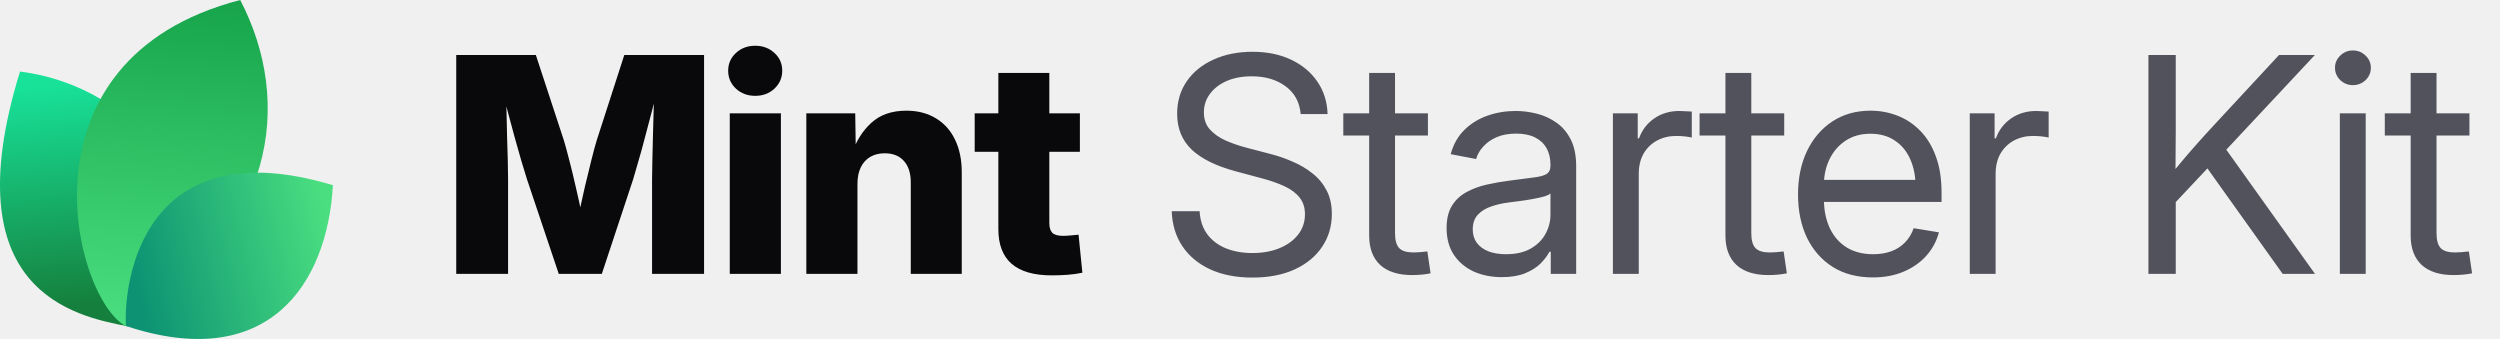
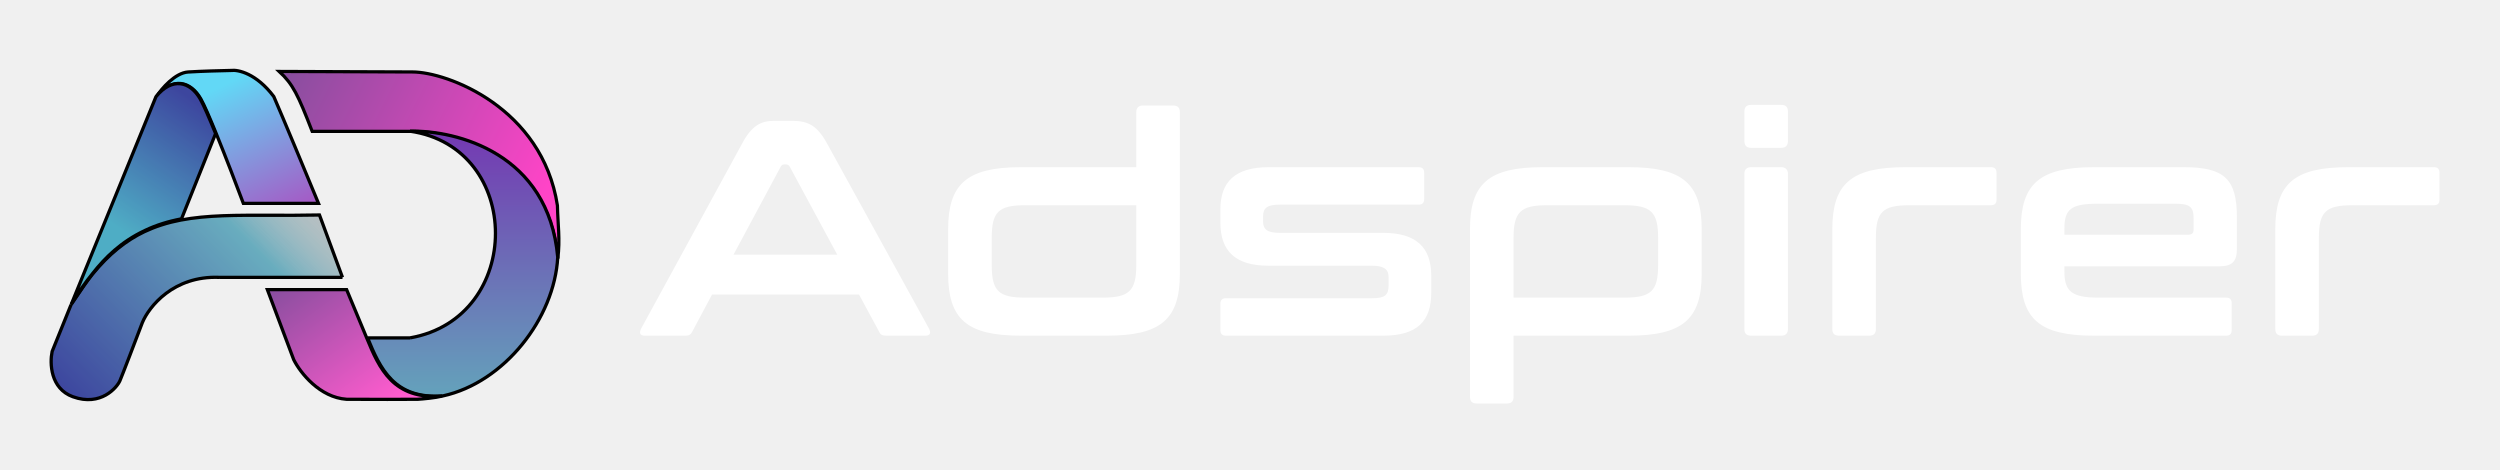
- <svg xmlns="http://www.w3.org/2000/svg" width="177" height="24" viewBox="0 0 177 24" fill="none">
-   <path d="M9.061 23.108C5.268 22.377 -3.391 20.627 1.417 5.064C9.634 6.099 16.973 14.064 9.061 23.108Z" fill="url(#paint0_linear_17557_2020)" />
-   <path d="M8.919 23.094C5.276 21.222 0.784 4.209 17.007 0C20.757 7.193 19.621 16.545 8.919 23.094Z" fill="url(#paint1_linear_17557_2020)" />
-   <path d="M8.914 23.079C8.735 19.882 10.159 9.085 23.57 13.111C23.181 20.123 18.984 26.418 8.914 23.079Z" fill="url(#paint2_linear_17557_2020)" />
-   <path d="M32.301 19.392V3.894H37.938L39.925 9.948C40.036 10.315 40.164 10.787 40.31 11.362C40.462 11.938 40.611 12.552 40.757 13.204C40.91 13.855 41.048 14.483 41.173 15.086C41.305 15.682 41.412 16.192 41.495 16.615H40.695C40.771 16.192 40.871 15.682 40.996 15.086C41.128 14.49 41.267 13.866 41.412 13.214C41.565 12.562 41.714 11.948 41.86 11.373C42.005 10.79 42.133 10.315 42.244 9.948L44.2 3.894H49.848V19.392H46.166V12.704C46.166 12.357 46.173 11.917 46.187 11.383C46.2 10.849 46.214 10.27 46.228 9.646C46.249 9.022 46.266 8.391 46.28 7.753C46.301 7.115 46.311 6.519 46.311 5.964H46.623C46.485 6.561 46.332 7.181 46.166 7.826C45.999 8.471 45.833 9.102 45.666 9.719C45.507 10.336 45.351 10.901 45.198 11.414C45.053 11.928 44.928 12.357 44.824 12.704L42.608 19.392H39.561L37.314 12.704C37.203 12.357 37.072 11.928 36.919 11.414C36.773 10.901 36.614 10.34 36.441 9.729C36.274 9.112 36.104 8.481 35.931 7.836C35.764 7.192 35.608 6.567 35.463 5.964H35.827C35.834 6.512 35.844 7.105 35.858 7.743C35.872 8.374 35.886 9.005 35.9 9.636C35.92 10.26 35.938 10.839 35.952 11.373C35.965 11.907 35.972 12.351 35.972 12.704V19.392H32.301ZM51.668 19.392V8.024H55.288V19.392H51.668ZM53.468 6.786C52.927 6.786 52.473 6.616 52.105 6.276C51.738 5.93 51.554 5.507 51.554 5.007C51.554 4.508 51.738 4.088 52.105 3.749C52.473 3.409 52.927 3.239 53.468 3.239C54.009 3.239 54.463 3.409 54.83 3.749C55.198 4.082 55.382 4.501 55.382 5.007C55.382 5.507 55.198 5.93 54.83 6.276C54.463 6.616 54.009 6.786 53.468 6.786ZM60.708 13.027V19.392H57.088V8.024H60.551L60.593 10.967H60.281C60.593 10.024 61.061 9.268 61.685 8.7C62.309 8.124 63.138 7.836 64.171 7.836C64.975 7.836 65.672 8.017 66.262 8.377C66.851 8.731 67.302 9.234 67.614 9.885C67.933 10.537 68.092 11.307 68.092 12.194V19.392H64.483V12.912C64.483 12.26 64.32 11.754 63.994 11.394C63.675 11.033 63.221 10.853 62.632 10.853C62.25 10.853 61.914 10.936 61.623 11.102C61.332 11.269 61.106 11.515 60.947 11.841C60.787 12.16 60.708 12.555 60.708 13.027ZM76.456 8.024V10.749H69.008V8.024H76.456ZM70.683 5.163H74.292V15.783C74.292 16.102 74.361 16.334 74.5 16.48C74.646 16.625 74.899 16.698 75.259 16.698C75.405 16.698 75.596 16.688 75.831 16.667C76.074 16.646 76.251 16.629 76.362 16.615L76.632 19.309C76.313 19.378 75.963 19.427 75.582 19.455C75.207 19.482 74.836 19.496 74.469 19.496C73.2 19.496 72.25 19.222 71.619 18.674C70.995 18.127 70.683 17.308 70.683 16.22V5.163Z" fill="#09090B" />
-   <path d="M88.667 19.652C87.523 19.652 86.528 19.458 85.682 19.07C84.843 18.681 84.188 18.137 83.716 17.437C83.245 16.736 82.992 15.908 82.957 14.951H84.933C84.968 15.596 85.148 16.14 85.474 16.584C85.8 17.021 86.24 17.354 86.795 17.582C87.35 17.804 87.974 17.915 88.667 17.915C89.388 17.915 90.026 17.801 90.581 17.572C91.143 17.343 91.583 17.024 91.902 16.615C92.228 16.199 92.391 15.717 92.391 15.169C92.391 14.698 92.266 14.306 92.017 13.994C91.767 13.675 91.413 13.408 90.956 13.193C90.498 12.978 89.954 12.787 89.323 12.621L87.502 12.132C86.123 11.765 85.082 11.255 84.382 10.603C83.689 9.944 83.342 9.095 83.342 8.055C83.342 7.174 83.571 6.404 84.028 5.746C84.486 5.087 85.117 4.577 85.921 4.217C86.726 3.849 87.645 3.666 88.678 3.666C89.718 3.666 90.63 3.853 91.413 4.227C92.204 4.602 92.824 5.122 93.275 5.787C93.726 6.446 93.965 7.209 93.993 8.076H92.089C92.013 7.23 91.656 6.574 91.018 6.11C90.387 5.638 89.586 5.403 88.615 5.403C87.95 5.403 87.36 5.513 86.847 5.735C86.341 5.957 85.946 6.262 85.661 6.651C85.377 7.032 85.235 7.469 85.235 7.961C85.235 8.447 85.377 8.849 85.661 9.168C85.946 9.48 86.317 9.74 86.774 9.948C87.232 10.149 87.724 10.319 88.251 10.457L89.884 10.884C90.439 11.023 90.977 11.206 91.496 11.435C92.023 11.657 92.495 11.934 92.911 12.267C93.334 12.593 93.67 12.995 93.92 13.474C94.17 13.945 94.294 14.504 94.294 15.149C94.294 16.015 94.066 16.788 93.608 17.468C93.157 18.148 92.512 18.681 91.673 19.07C90.834 19.458 89.832 19.652 88.667 19.652ZM101.097 8.024V9.594H95.106V8.024H101.097ZM96.937 5.163H98.767V16.521C98.767 17 98.865 17.347 99.059 17.562C99.26 17.77 99.6 17.874 100.078 17.874C100.21 17.874 100.366 17.867 100.546 17.853C100.733 17.832 100.903 17.815 101.056 17.801L101.285 19.351C101.097 19.392 100.886 19.423 100.65 19.444C100.414 19.465 100.189 19.475 99.974 19.475C98.996 19.475 98.244 19.236 97.717 18.758C97.197 18.272 96.937 17.579 96.937 16.677V5.163ZM106.33 19.621C105.595 19.621 104.932 19.489 104.343 19.226C103.754 18.955 103.285 18.564 102.939 18.05C102.592 17.53 102.419 16.896 102.419 16.147C102.419 15.495 102.547 14.965 102.804 14.556C103.06 14.146 103.403 13.828 103.833 13.599C104.263 13.363 104.742 13.186 105.269 13.068C105.796 12.95 106.333 12.857 106.881 12.787C107.574 12.69 108.132 12.617 108.555 12.569C108.978 12.52 109.287 12.441 109.481 12.33C109.675 12.212 109.772 12.014 109.772 11.737V11.654C109.772 11.203 109.679 10.815 109.492 10.489C109.311 10.163 109.041 9.91 108.68 9.729C108.32 9.549 107.872 9.459 107.338 9.459C106.805 9.459 106.34 9.546 105.945 9.719C105.556 9.892 105.241 10.118 104.998 10.395C104.755 10.665 104.593 10.953 104.509 11.258L102.71 10.915C102.897 10.222 103.22 9.65 103.677 9.199C104.135 8.748 104.679 8.412 105.31 8.19C105.941 7.968 106.607 7.857 107.307 7.857C107.8 7.857 108.295 7.92 108.795 8.044C109.301 8.169 109.765 8.381 110.188 8.679C110.611 8.97 110.951 9.369 111.208 9.875C111.464 10.374 111.593 11.005 111.593 11.768V19.392H109.793V17.822H109.7C109.568 18.085 109.363 18.359 109.086 18.643C108.809 18.921 108.444 19.153 107.994 19.34C107.543 19.527 106.988 19.621 106.33 19.621ZM106.621 17.998C107.321 17.998 107.904 17.867 108.368 17.603C108.84 17.333 109.19 16.986 109.419 16.563C109.654 16.133 109.772 15.682 109.772 15.211V13.692C109.703 13.769 109.554 13.841 109.325 13.911C109.096 13.973 108.829 14.032 108.524 14.088C108.226 14.143 107.921 14.192 107.609 14.233C107.304 14.275 107.033 14.309 106.798 14.337C106.354 14.393 105.938 14.49 105.549 14.628C105.168 14.76 104.86 14.954 104.624 15.211C104.388 15.467 104.27 15.811 104.27 16.241C104.27 16.615 104.367 16.934 104.561 17.198C104.762 17.461 105.04 17.662 105.393 17.801C105.747 17.933 106.156 17.998 106.621 17.998ZM114.193 19.392V8.024H115.951V9.792H116.045C116.253 9.209 116.61 8.741 117.116 8.388C117.622 8.034 118.219 7.857 118.905 7.857C119.058 7.857 119.217 7.864 119.384 7.878C119.55 7.885 119.682 7.892 119.779 7.899V9.74C119.716 9.719 119.578 9.695 119.363 9.667C119.155 9.639 118.922 9.625 118.666 9.625C118.174 9.625 117.726 9.733 117.324 9.948C116.922 10.163 116.603 10.471 116.367 10.874C116.138 11.276 116.024 11.758 116.024 12.319V19.392H114.193ZM126.322 8.024V9.594H120.33V8.024H126.322ZM122.161 5.163H123.992V16.521C123.992 17 124.089 17.347 124.283 17.562C124.484 17.77 124.824 17.874 125.302 17.874C125.434 17.874 125.59 17.867 125.77 17.853C125.958 17.832 126.127 17.815 126.28 17.801L126.509 19.351C126.322 19.392 126.11 19.423 125.874 19.444C125.639 19.465 125.413 19.475 125.198 19.475C124.221 19.475 123.468 19.236 122.941 18.758C122.421 18.272 122.161 17.579 122.161 16.677V5.163ZM132.604 19.642C131.502 19.642 130.555 19.396 129.765 18.903C128.974 18.404 128.364 17.714 127.934 16.834C127.511 15.946 127.3 14.927 127.3 13.775C127.3 12.611 127.511 11.584 127.934 10.697C128.364 9.802 128.964 9.102 129.734 8.596C130.51 8.089 131.408 7.836 132.428 7.836C133.1 7.836 133.738 7.954 134.341 8.19C134.952 8.426 135.489 8.783 135.954 9.261C136.425 9.74 136.793 10.343 137.056 11.071C137.327 11.792 137.462 12.645 137.462 13.63V14.296H128.433V12.735H136.463L135.631 13.297C135.631 12.541 135.506 11.876 135.257 11.3C135.007 10.725 134.643 10.277 134.165 9.958C133.686 9.632 133.107 9.469 132.428 9.469C131.748 9.469 131.162 9.632 130.67 9.958C130.177 10.284 129.796 10.725 129.526 11.279C129.262 11.827 129.13 12.441 129.13 13.12V14.046C129.13 14.864 129.273 15.572 129.557 16.168C129.841 16.757 130.243 17.211 130.763 17.53C131.283 17.842 131.901 17.998 132.615 17.998C133.093 17.998 133.523 17.929 133.905 17.79C134.293 17.645 134.619 17.433 134.882 17.156C135.153 16.879 135.354 16.546 135.486 16.157L137.275 16.449C137.108 17.08 136.81 17.634 136.38 18.113C135.95 18.591 135.413 18.966 134.768 19.236C134.123 19.507 133.402 19.642 132.604 19.642ZM139.459 19.392V8.024H141.217V9.792H141.311C141.519 9.209 141.876 8.741 142.382 8.388C142.888 8.034 143.485 7.857 144.171 7.857C144.324 7.857 144.483 7.864 144.649 7.878C144.816 7.885 144.948 7.892 145.045 7.899V9.74C144.982 9.719 144.844 9.695 144.629 9.667C144.421 9.639 144.188 9.625 143.932 9.625C143.439 9.625 142.992 9.733 142.59 9.948C142.188 10.163 141.869 10.471 141.633 10.874C141.404 11.276 141.29 11.758 141.29 12.319V19.392H139.459ZM153.429 14.961V12.715C153.783 12.257 154.136 11.82 154.49 11.404C154.844 10.981 155.204 10.565 155.572 10.156C155.939 9.74 156.314 9.327 156.695 8.918L161.355 3.894H163.893L157.277 10.967H157.184L153.429 14.961ZM152.108 19.392V3.894H154.043V9.241L154.022 12.559L154.043 13.505V19.392H152.108ZM161.615 19.392L155.967 11.477L157.173 9.969L163.903 19.392H161.615ZM165.661 19.392V8.024H167.492V19.392H165.661ZM166.587 6.027C166.24 6.027 165.942 5.909 165.692 5.673C165.443 5.43 165.318 5.139 165.318 4.799C165.318 4.459 165.443 4.172 165.692 3.936C165.942 3.693 166.24 3.572 166.587 3.572C166.934 3.572 167.232 3.693 167.482 3.936C167.731 4.172 167.856 4.459 167.856 4.799C167.856 5.139 167.731 5.43 167.482 5.673C167.232 5.909 166.934 6.027 166.587 6.027ZM174.836 8.024V9.594H168.844V8.024H174.836ZM170.675 5.163H172.506V16.521C172.506 17 172.603 17.347 172.797 17.562C172.998 17.77 173.338 17.874 173.816 17.874C173.948 17.874 174.104 17.867 174.284 17.853C174.472 17.832 174.641 17.815 174.794 17.801L175.023 19.351C174.836 19.392 174.624 19.423 174.388 19.444C174.153 19.465 173.927 19.475 173.712 19.475C172.735 19.475 171.982 19.236 171.455 18.758C170.935 18.272 170.675 17.579 170.675 16.677V5.163Z" fill="#52525C" />
+ <svg xmlns="http://www.w3.org/2000/svg" width="782" height="147" viewBox="0 0 782 147" fill="none">
+   <path d="M128.992 22.507L87.338 22.347C91.655 26.345 93.238 29.71 97.651 41.095H127.698C142.098 40.762 171.615 48.251 174.488 80.871C175.24 74.798 174.488 70.237 174.361 64.28C169.632 33.672 139.919 22.507 128.992 22.507Z" fill="url(#paint0_linear_3586_2714)" stroke="black" stroke-width="1.009" />
+   <path d="M138.563 123.837C123.292 125.003 118.909 115.243 114.978 105.688H128.263C164.001 99.413 163.775 46.117 128.263 41.039C142.662 40.707 171.586 47.835 174.46 80.455C173.425 99.603 157.734 119.635 138.563 123.837Z" fill="url(#paint1_linear_3586_2714)" />
+   <path d="M114.978 105.688C118.909 115.243 123.292 125.003 138.563 123.837C157.734 119.635 173.425 99.603 174.46 80.455C171.586 47.835 142.662 40.707 128.263 41.039C163.775 46.117 164.001 99.413 128.263 105.688M114.978 105.688C114.978 105.688 122.856 105.688 128.263 105.688M114.978 105.688H128.263" stroke="black" stroke-width="1.03" />
+   <path d="M138.309 123.896C123.038 125.062 118.655 115.302 114.724 105.747L108.422 90.597H83.637L91.872 112.504C93.924 116.608 100.027 124.336 108.422 124.896C116.736 124.96 126.703 124.922 130.648 124.896C132.324 124.789 136.204 124.439 138.309 123.896Z" fill="url(#paint2_linear_3586_2714)" stroke="black" stroke-width="1.03" />
+   <path fill-rule="evenodd" clip-rule="evenodd" d="M23.743 93.058C23.742 93.059 23.743 93.058 23.743 93.058C23.22 93.839 22.715 94.594 22.222 95.314C24.415 91.746 26.6 88.633 28.804 85.915C26.871 88.381 25.234 90.828 23.743 93.058ZM28.804 85.915C32.671 80.981 37.724 75.971 45.174 72.464C39.397 75.221 34.05 79.446 28.804 85.915ZM56.6 68.826C52.569 69.59 48.787 70.74 45.174 72.464C48.476 70.91 52.25 69.651 56.6 68.826Z" fill="url(#paint3_linear_3586_2714)" />
+   <path fill-rule="evenodd" clip-rule="evenodd" d="M23.743 93.058C23.742 93.059 23.743 93.058 23.743 93.058C23.22 93.839 22.715 94.594 22.222 95.314C24.415 91.746 26.6 88.633 28.804 85.915C26.871 88.381 25.234 90.828 23.743 93.058ZM28.804 85.915C32.671 80.981 37.724 75.971 45.174 72.464C39.397 75.221 34.05 79.446 28.804 85.915ZM56.6 68.826C52.569 69.59 48.787 70.74 45.174 72.464C48.476 70.91 52.25 69.651 56.6 68.826Z" fill="url(#paint4_linear_3586_2714)" />
+   <path fill-rule="evenodd" clip-rule="evenodd" d="M23.743 93.058C23.742 93.059 23.743 93.058 23.743 93.058C23.22 93.839 22.715 94.594 22.222 95.314C24.415 91.746 26.6 88.633 28.804 85.915C26.871 88.381 25.234 90.828 23.743 93.058ZM28.804 85.915C32.671 80.981 37.724 75.971 45.174 72.464C39.397 75.221 34.05 79.446 28.804 85.915ZM56.6 68.826C52.569 69.59 48.787 70.74 45.174 72.464C48.476 70.91 52.25 69.651 56.6 68.826Z" fill="url(#paint5_linear_3586_2714)" />
+   <path fill-rule="evenodd" clip-rule="evenodd" d="M23.743 93.058C23.742 93.059 23.743 93.058 23.743 93.058C23.22 93.839 22.715 94.594 22.222 95.314C24.415 91.746 26.6 88.633 28.804 85.915C26.871 88.381 25.234 90.828 23.743 93.058ZM28.804 85.915C32.671 80.981 37.724 75.971 45.174 72.464C39.397 75.221 34.05 79.446 28.804 85.915ZM56.6 68.826C52.569 69.59 48.787 70.74 45.174 72.464C48.476 70.91 52.25 69.651 56.6 68.826Z" fill="black" fill-opacity="0.2" />
+   <path d="M107.128 86.759L99.933 67.251C94.518 67.365 89.478 67.351 84.755 67.337C73.91 67.306 64.747 67.28 56.6 68.826C52.25 69.651 48.476 70.91 45.174 72.464C39.397 75.221 34.05 79.446 28.804 85.915C26.871 88.381 25.234 90.828 23.743 93.058C23.22 93.839 22.715 94.594 22.222 95.314L16.306 109.944C15.533 113.595 15.746 121.537 22.782 124.095C31.576 127.293 36.613 121.137 37.492 119.139C38.196 117.54 42.476 106.32 44.528 100.91C46.58 95.953 54.266 86.183 68.593 86.759L107.128 86.759Z" fill="url(#paint6_linear_3586_2714)" />
+   <path d="M107.128 86.759L99.933 67.251C94.518 67.365 89.478 67.351 84.755 67.337C73.91 67.306 64.747 67.28 56.6 68.826C52.25 69.651 48.476 70.91 45.174 72.464C39.397 75.221 34.05 79.446 28.804 85.915C26.871 88.381 25.234 90.828 23.743 93.058C23.22 93.839 22.715 94.594 22.222 95.314L16.306 109.944C15.533 113.595 15.746 121.537 22.782 124.095C31.576 127.293 36.613 121.137 37.492 119.139C38.196 117.54 42.476 106.32 44.528 100.91C46.58 95.953 54.266 86.183 68.593 86.759L107.128 86.759Z" fill="url(#paint7_linear_3586_2714)" />
+   <path d="M107.128 86.759L99.933 67.251C94.518 67.365 89.478 67.351 84.755 67.337C73.91 67.306 64.747 67.28 56.6 68.826C52.25 69.651 48.476 70.91 45.174 72.464C39.397 75.221 34.05 79.446 28.804 85.915C26.871 88.381 25.234 90.828 23.743 93.058C23.22 93.839 22.715 94.594 22.222 95.314L16.306 109.944C15.533 113.595 15.746 121.537 22.782 124.095C31.576 127.293 36.613 121.137 37.492 119.139C38.196 117.54 42.476 106.32 44.528 100.91C46.58 95.953 54.266 86.183 68.593 86.759L107.128 86.759Z" fill="url(#paint8_linear_3586_2714)" />
+   <path d="M107.128 86.759L99.933 67.251C94.518 67.365 89.478 67.351 84.755 67.337C73.91 67.306 64.747 67.28 56.6 68.826C52.25 69.651 48.476 70.91 45.174 72.464C39.397 75.221 34.05 79.446 28.804 85.915C26.871 88.381 25.234 90.828 23.743 93.058C23.22 93.839 22.715 94.594 22.222 95.314L16.306 109.944C15.533 113.595 15.746 121.537 22.782 124.095C31.576 127.293 36.613 121.137 37.492 119.139C38.196 117.54 42.476 106.32 44.528 100.91C46.58 95.953 54.266 86.183 68.593 86.759L107.128 86.759Z" fill="black" fill-opacity="0.2" />
+   <path d="M23.743 93.058C23.742 93.059 23.743 93.058 23.743 93.058ZM23.743 93.058C23.22 93.839 22.715 94.594 22.222 95.314M23.743 93.058C25.234 90.828 26.871 88.381 28.804 85.915M22.222 95.314C24.415 91.746 26.6 88.633 28.804 85.915M22.222 95.314L16.306 109.944C15.533 113.595 15.746 121.537 22.782 124.095C31.576 127.293 36.613 121.137 37.492 119.139C38.196 117.54 42.476 106.32 44.528 100.91C46.58 95.953 54.266 86.183 68.593 86.759M28.804 85.915C32.671 80.981 37.724 75.971 45.174 72.464M28.804 85.915C34.05 79.446 39.397 75.221 45.174 72.464M45.174 72.464C48.787 70.74 52.569 69.59 56.6 68.826M45.174 72.464C48.476 70.91 52.25 69.651 56.6 68.826M56.6 68.826C64.747 67.28 73.91 67.306 84.755 67.337C89.478 67.351 94.518 67.365 99.933 67.251L107.128 86.759M107.128 86.759L68.593 86.759M107.128 86.759C100.306 86.759 83.048 86.759 68.593 86.759" stroke="black" stroke-width="1.03" />
+   <path d="M58.853 22.519C54.76 22.775 50.538 27.742 48.939 30.194C53.976 23.958 59.653 25.317 62.85 30.994C63.864 32.792 65.63 36.874 67.602 41.707C70.608 49.076 74.094 58.189 76.122 63.613H99.627C96.083 55.032 88.322 36.334 85.636 30.194C80.2 22.967 74.47 21.746 72.284 22.039C69.513 22.093 62.946 22.263 58.853 22.519Z" fill="url(#paint9_linear_3586_2714)" />
+   <path d="M58.853 22.519C54.76 22.775 50.538 27.742 48.939 30.194C53.976 23.958 59.653 25.317 62.85 30.994C63.864 32.792 65.63 36.874 67.602 41.707C70.608 49.076 74.094 58.189 76.122 63.613H99.627C96.083 55.032 88.322 36.334 85.636 30.194C80.2 22.967 74.47 21.746 72.284 22.039C69.513 22.093 62.946 22.263 58.853 22.519Z" fill="url(#paint10_linear_3586_2714)" />
+   <path d="M58.853 22.519C54.76 22.775 50.538 27.742 48.939 30.194C53.976 23.958 59.653 25.317 62.85 30.994C63.864 32.792 65.63 36.874 67.602 41.707C70.608 49.076 74.094 58.189 76.122 63.613H99.627C96.083 55.032 88.322 36.334 85.636 30.194C80.2 22.967 74.47 21.746 72.284 22.039C69.513 22.093 62.946 22.263 58.853 22.519Z" fill="url(#paint11_linear_3586_2714)" />
+   <path d="M58.853 22.519C54.76 22.775 50.538 27.742 48.939 30.194C53.976 23.958 59.653 25.317 62.85 30.994C63.864 32.792 65.63 36.874 67.602 41.707C70.608 49.076 74.094 58.189 76.122 63.613H99.627C96.083 55.032 88.322 36.334 85.636 30.194C80.2 22.967 74.47 21.746 72.284 22.039C69.513 22.093 62.946 22.263 58.853 22.519Z" stroke="black" stroke-width="1.03" />
+   <path fill-rule="evenodd" clip-rule="evenodd" d="M23.916 92.686C23.916 92.686 23.917 92.686 23.916 92.686C23.394 93.467 22.889 94.222 22.396 94.941C24.588 91.374 26.774 88.26 28.978 85.543C27.045 88.009 25.408 90.456 23.916 92.686ZM28.978 85.543C32.845 80.609 37.898 75.598 45.347 72.092C39.57 74.848 34.224 79.073 28.978 85.543ZM56.774 68.453C52.743 69.218 48.961 70.367 45.347 72.092C48.65 70.537 52.424 69.278 56.774 68.453Z" fill="url(#paint12_linear_3586_2714)" />
+   <path fill-rule="evenodd" clip-rule="evenodd" d="M23.916 92.686C23.916 92.686 23.917 92.686 23.916 92.686C23.394 93.467 22.889 94.222 22.396 94.941C24.588 91.374 26.774 88.26 28.978 85.543C27.045 88.009 25.408 90.456 23.916 92.686ZM28.978 85.543C32.845 80.609 37.898 75.598 45.347 72.092C39.57 74.848 34.224 79.073 28.978 85.543ZM56.774 68.453C52.743 69.218 48.961 70.367 45.347 72.092C48.65 70.537 52.424 69.278 56.774 68.453Z" fill="black" fill-opacity="0.2" />
+   <path d="M22.396 94.941C24.588 91.374 26.774 88.26 28.978 85.543C32.845 80.609 37.898 75.598 45.347 72.092C48.961 70.367 52.743 69.218 56.774 68.453L67.441 41.775C65.469 36.942 63.704 32.86 62.69 31.061C59.492 25.385 53.816 24.026 48.779 30.262L22.396 94.941Z" fill="url(#paint13_linear_3586_2714)" />
+   <path d="M22.396 94.941C24.588 91.374 26.774 88.26 28.978 85.543C32.845 80.609 37.898 75.598 45.347 72.092C48.961 70.367 52.743 69.218 56.774 68.453L67.441 41.775C65.469 36.942 63.704 32.86 62.69 31.061C59.492 25.385 53.816 24.026 48.779 30.262L22.396 94.941Z" fill="black" fill-opacity="0.2" />
+   <path d="M23.916 92.686C23.916 92.686 23.917 92.686 23.916 92.686ZM23.916 92.686C23.394 93.467 22.889 94.222 22.396 94.941M23.916 92.686C25.408 90.456 27.045 88.009 28.978 85.543M22.396 94.941C24.588 91.374 26.774 88.26 28.978 85.543M22.396 94.941L48.779 30.262C53.816 24.026 59.492 25.385 62.69 31.061C63.704 32.86 65.469 36.942 67.441 41.775L56.774 68.453M28.978 85.543C32.845 80.609 37.898 75.598 45.347 72.092M28.978 85.543C34.224 79.073 39.57 74.848 45.347 72.092M45.347 72.092C48.961 70.367 52.743 69.218 56.774 68.453M45.347 72.092C48.65 70.537 52.424 69.278 56.774 68.453" stroke="black" stroke-width="1.03" />
+   <path d="M242.114 37.8H247.778C252.77 37.8 255.65 39.24 258.818 45.096L290.594 102.792C291.266 104.136 290.978 105 289.442 105H277.25C276.002 105 275.426 104.712 275.042 103.848L268.706 92.136H222.722L216.482 103.848C216.002 104.712 215.522 105 214.274 105H201.698C200.162 105 199.874 104.136 200.546 102.792L232.034 45.096C235.106 39.24 238.082 37.8 242.114 37.8ZM229.442 79.656H261.89L247.01 52.104C246.722 51.624 246.338 51.432 245.858 51.432H245.282C244.802 51.432 244.514 51.624 244.226 52.104L229.442 79.656ZM319.332 52.296H355.428V35.112C355.428 33.672 356.196 33 357.54 33H366.948C368.388 33 369.06 33.672 369.06 35.112V85.608C369.06 99.816 363.204 105 346.212 105H319.332C302.436 105 296.58 99.816 296.58 85.608V71.688C296.58 57.576 302.436 52.296 319.332 52.296ZM344.868 93.096C353.124 93.096 355.428 91.08 355.428 82.92V64.2H320.676C312.42 64.2 310.212 66.216 310.212 74.376V82.92C310.212 91.08 312.42 93.096 320.676 93.096H344.868ZM396.813 52.296H443.757C444.909 52.296 445.485 52.872 445.485 54.024V62.28C445.485 63.432 444.909 64.008 443.757 64.008H400.461C396.429 64.008 395.085 64.968 395.085 67.752V69.192C395.085 71.88 396.525 72.84 400.461 72.84H432.717C442.893 72.84 447.693 77.352 447.693 86.184V91.56C447.693 100.392 443.373 105 432.621 105H383.469C382.317 105 381.741 104.424 381.741 103.272V95.016C381.741 93.864 382.317 93.288 383.469 93.288H429.069C433.101 93.288 434.349 92.424 434.349 89.256V86.664C434.349 84.168 432.813 83.112 429.069 83.112H396.717C386.541 83.112 381.741 78.6 381.741 69.672V65.448C381.741 57 386.253 52.296 396.813 52.296ZM482.561 52.296H509.441C526.241 52.296 532.289 57.384 532.289 71.688V85.608C532.289 99.912 526.241 105 509.441 105H473.441V124.104C473.441 125.544 472.769 126.216 471.329 126.216H461.921C460.481 126.216 459.809 125.544 459.809 124.104V71.688C459.809 57.384 465.761 52.296 482.561 52.296ZM473.441 93.096H508.097C516.449 93.096 518.657 91.08 518.657 82.92V74.376C518.657 66.312 516.449 64.2 508.097 64.2H483.905C475.649 64.2 473.441 66.312 473.441 74.376V93.096ZM547.754 52.296H557.162C558.506 52.296 559.274 53.064 559.274 54.408V102.888C559.274 104.328 558.506 105 557.162 105H547.754C546.314 105 545.642 104.328 545.642 102.888V54.408C545.642 53.064 546.314 52.296 547.754 52.296ZM547.754 32.808H557.162C558.602 32.808 559.274 33.48 559.274 34.92V44.04C559.274 45.48 558.602 46.248 557.162 46.248H547.754C546.314 46.248 545.642 45.48 545.642 44.04V34.92C545.642 33.48 546.314 32.808 547.754 32.808ZM595.901 52.296H622.781C623.933 52.296 624.509 52.872 624.509 54.024V62.472C624.509 63.624 623.933 64.2 622.781 64.2H597.245C588.893 64.2 586.781 66.312 586.781 74.376V102.888C586.781 104.328 586.109 105 584.669 105H575.261C573.821 105 573.149 104.328 573.149 102.888V71.688C573.149 57.576 579.005 52.296 595.901 52.296ZM654.966 52.296H683.094C695.958 52.296 699.702 56.136 699.702 68.04V77.928C699.702 81.864 698.07 83.304 694.23 83.304H645.75V85.032C645.75 91.08 648.054 93.096 656.31 93.096H696.342C697.494 93.096 698.07 93.672 698.07 94.824V103.272C698.07 104.424 697.494 105 696.342 105H654.966C637.974 105 632.118 99.816 632.118 85.608V71.688C632.118 57.576 637.974 52.296 654.966 52.296ZM645.75 73.416H684.534C685.686 73.416 686.166 72.84 686.166 71.784V68.424C686.166 64.68 685.014 63.72 680.31 63.72H656.31C647.766 63.72 645.75 65.448 645.75 71.496V73.416ZM734.46 52.296H761.34C762.492 52.296 763.068 52.872 763.068 54.024V62.472C763.068 63.624 762.492 64.2 761.34 64.2H735.804C727.452 64.2 725.34 66.312 725.34 74.376V102.888C725.34 104.328 724.668 105 723.228 105H713.82C712.38 105 711.708 104.328 711.708 102.888V71.688C711.708 57.576 717.564 52.296 734.46 52.296Z" fill="white" />
  <defs>
-     <linearGradient id="paint0_linear_17557_2020" x1="3.776" y1="5.916" x2="5.232" y2="21.559" gradientUnits="userSpaceOnUse">
-       <stop stop-color="#18E299" />
-       <stop offset="1" stop-color="#15803D" />
+     <linearGradient id="paint0_linear_3586_2714" x1="90.296" y1="22.347" x2="169.366" y2="62.482" gradientUnits="userSpaceOnUse">
+       <stop stop-color="#894E9F" />
+       <stop offset="1" stop-color="#FF44C7" />
    </linearGradient>
-     <linearGradient id="paint1_linear_17557_2020" x1="12.171" y1="-0.718" x2="10.19" y2="22.983" gradientUnits="userSpaceOnUse">
-       <stop stop-color="#16A34A" />
-       <stop offset="1" stop-color="#4ADE80" />
+     <linearGradient id="paint1_linear_3586_2714" x1="144.719" y1="41.029" x2="144.719" y2="123.932" gradientUnits="userSpaceOnUse">
+       <stop stop-color="#7438B2" />
+       <stop offset="1" stop-color="#64A2BB" />
    </linearGradient>
-     <linearGradient id="paint2_linear_17557_2020" x1="23.133" y1="15.353" x2="9.338" y2="18.52" gradientUnits="userSpaceOnUse">
-       <stop stop-color="#4ADE80" />
-       <stop offset="1" stop-color="#0D9373" />
+     <linearGradient id="paint2_linear_3586_2714" x1="94.59" y1="85.161" x2="123.212" y2="124.976" gradientUnits="userSpaceOnUse">
+       <stop stop-color="#8C4EA0" />
+       <stop offset="1" stop-color="#FF5CCE" />
+     </linearGradient>
+     <linearGradient id="paint3_linear_3586_2714" x1="21.996" y1="124.936" x2="102.266" y2="45.466" gradientUnits="userSpaceOnUse">
+       <stop stop-color="#4C57C6" />
+       <stop offset="0.659" stop-color="#83D8EE" />
+       <stop offset="0.954" stop-color="white" stop-opacity="0" />
+     </linearGradient>
+     <linearGradient id="paint4_linear_3586_2714" x1="170.303" y1="99.672" x2="134.325" y2="93.915" gradientUnits="userSpaceOnUse">
+       <stop stop-color="#4C57C6" />
+       <stop offset="0.659" stop-color="#83D8EE" />
+       <stop offset="0.954" stop-color="white" stop-opacity="0" />
+     </linearGradient>
+     <linearGradient id="paint5_linear_3586_2714" x1="168.304" y1="35.792" x2="144.319" y2="89.278" gradientUnits="userSpaceOnUse">
+       <stop stop-color="#EEA7D3" />
+       <stop offset="0.423" stop-color="#A657C4" />
+       <stop offset="1" stop-color="#AB57C4" stop-opacity="0" />
+     </linearGradient>
+     <linearGradient id="paint6_linear_3586_2714" x1="21.996" y1="124.936" x2="102.266" y2="45.466" gradientUnits="userSpaceOnUse">
+       <stop stop-color="#4C57C6" />
+       <stop offset="0.659" stop-color="#83D8EE" />
+       <stop offset="0.954" stop-color="white" stop-opacity="0" />
+     </linearGradient>
+     <linearGradient id="paint7_linear_3586_2714" x1="170.303" y1="99.672" x2="134.325" y2="93.915" gradientUnits="userSpaceOnUse">
+       <stop stop-color="#4C57C6" />
+       <stop offset="0.659" stop-color="#83D8EE" />
+       <stop offset="0.954" stop-color="white" stop-opacity="0" />
+     </linearGradient>
+     <linearGradient id="paint8_linear_3586_2714" x1="168.304" y1="35.792" x2="144.319" y2="89.278" gradientUnits="userSpaceOnUse">
+       <stop stop-color="#EEA7D3" />
+       <stop offset="0.423" stop-color="#A657C4" />
+       <stop offset="1" stop-color="#AB57C4" stop-opacity="0" />
+     </linearGradient>
+     <linearGradient id="paint9_linear_3586_2714" x1="22.33" y1="124.496" x2="102.599" y2="45.026" gradientUnits="userSpaceOnUse">
+       <stop stop-color="#4C57C6" />
+       <stop offset="0.659" stop-color="#83D8EE" />
+       <stop offset="0.954" stop-color="white" stop-opacity="0" />
+     </linearGradient>
+     <linearGradient id="paint10_linear_3586_2714" x1="170.636" y1="99.231" x2="134.659" y2="93.475" gradientUnits="userSpaceOnUse">
+       <stop stop-color="#4C57C6" />
+       <stop offset="0.659" stop-color="#83D8EE" />
+       <stop offset="0.954" stop-color="white" stop-opacity="0" />
+     </linearGradient>
+     <linearGradient id="paint11_linear_3586_2714" x1="79.56" y1="22" x2="99.627" y2="63.574" gradientUnits="userSpaceOnUse">
+       <stop stop-color="#62D8F6" />
+       <stop offset="1" stop-color="#A657C4" />
+     </linearGradient>
+     <linearGradient id="paint12_linear_3586_2714" x1="30.231" y1="83.722" x2="64.049" y2="33.273" gradientUnits="userSpaceOnUse">
+       <stop offset="0.233" stop-color="#62D8F6" />
+       <stop offset="1" stop-color="#4C57C6" />
+     </linearGradient>
+     <linearGradient id="paint13_linear_3586_2714" x1="30.231" y1="83.722" x2="64.049" y2="33.273" gradientUnits="userSpaceOnUse">
+       <stop offset="0.233" stop-color="#62D8F6" />
+       <stop offset="1" stop-color="#4C57C6" />
    </linearGradient>
  </defs>
</svg>
